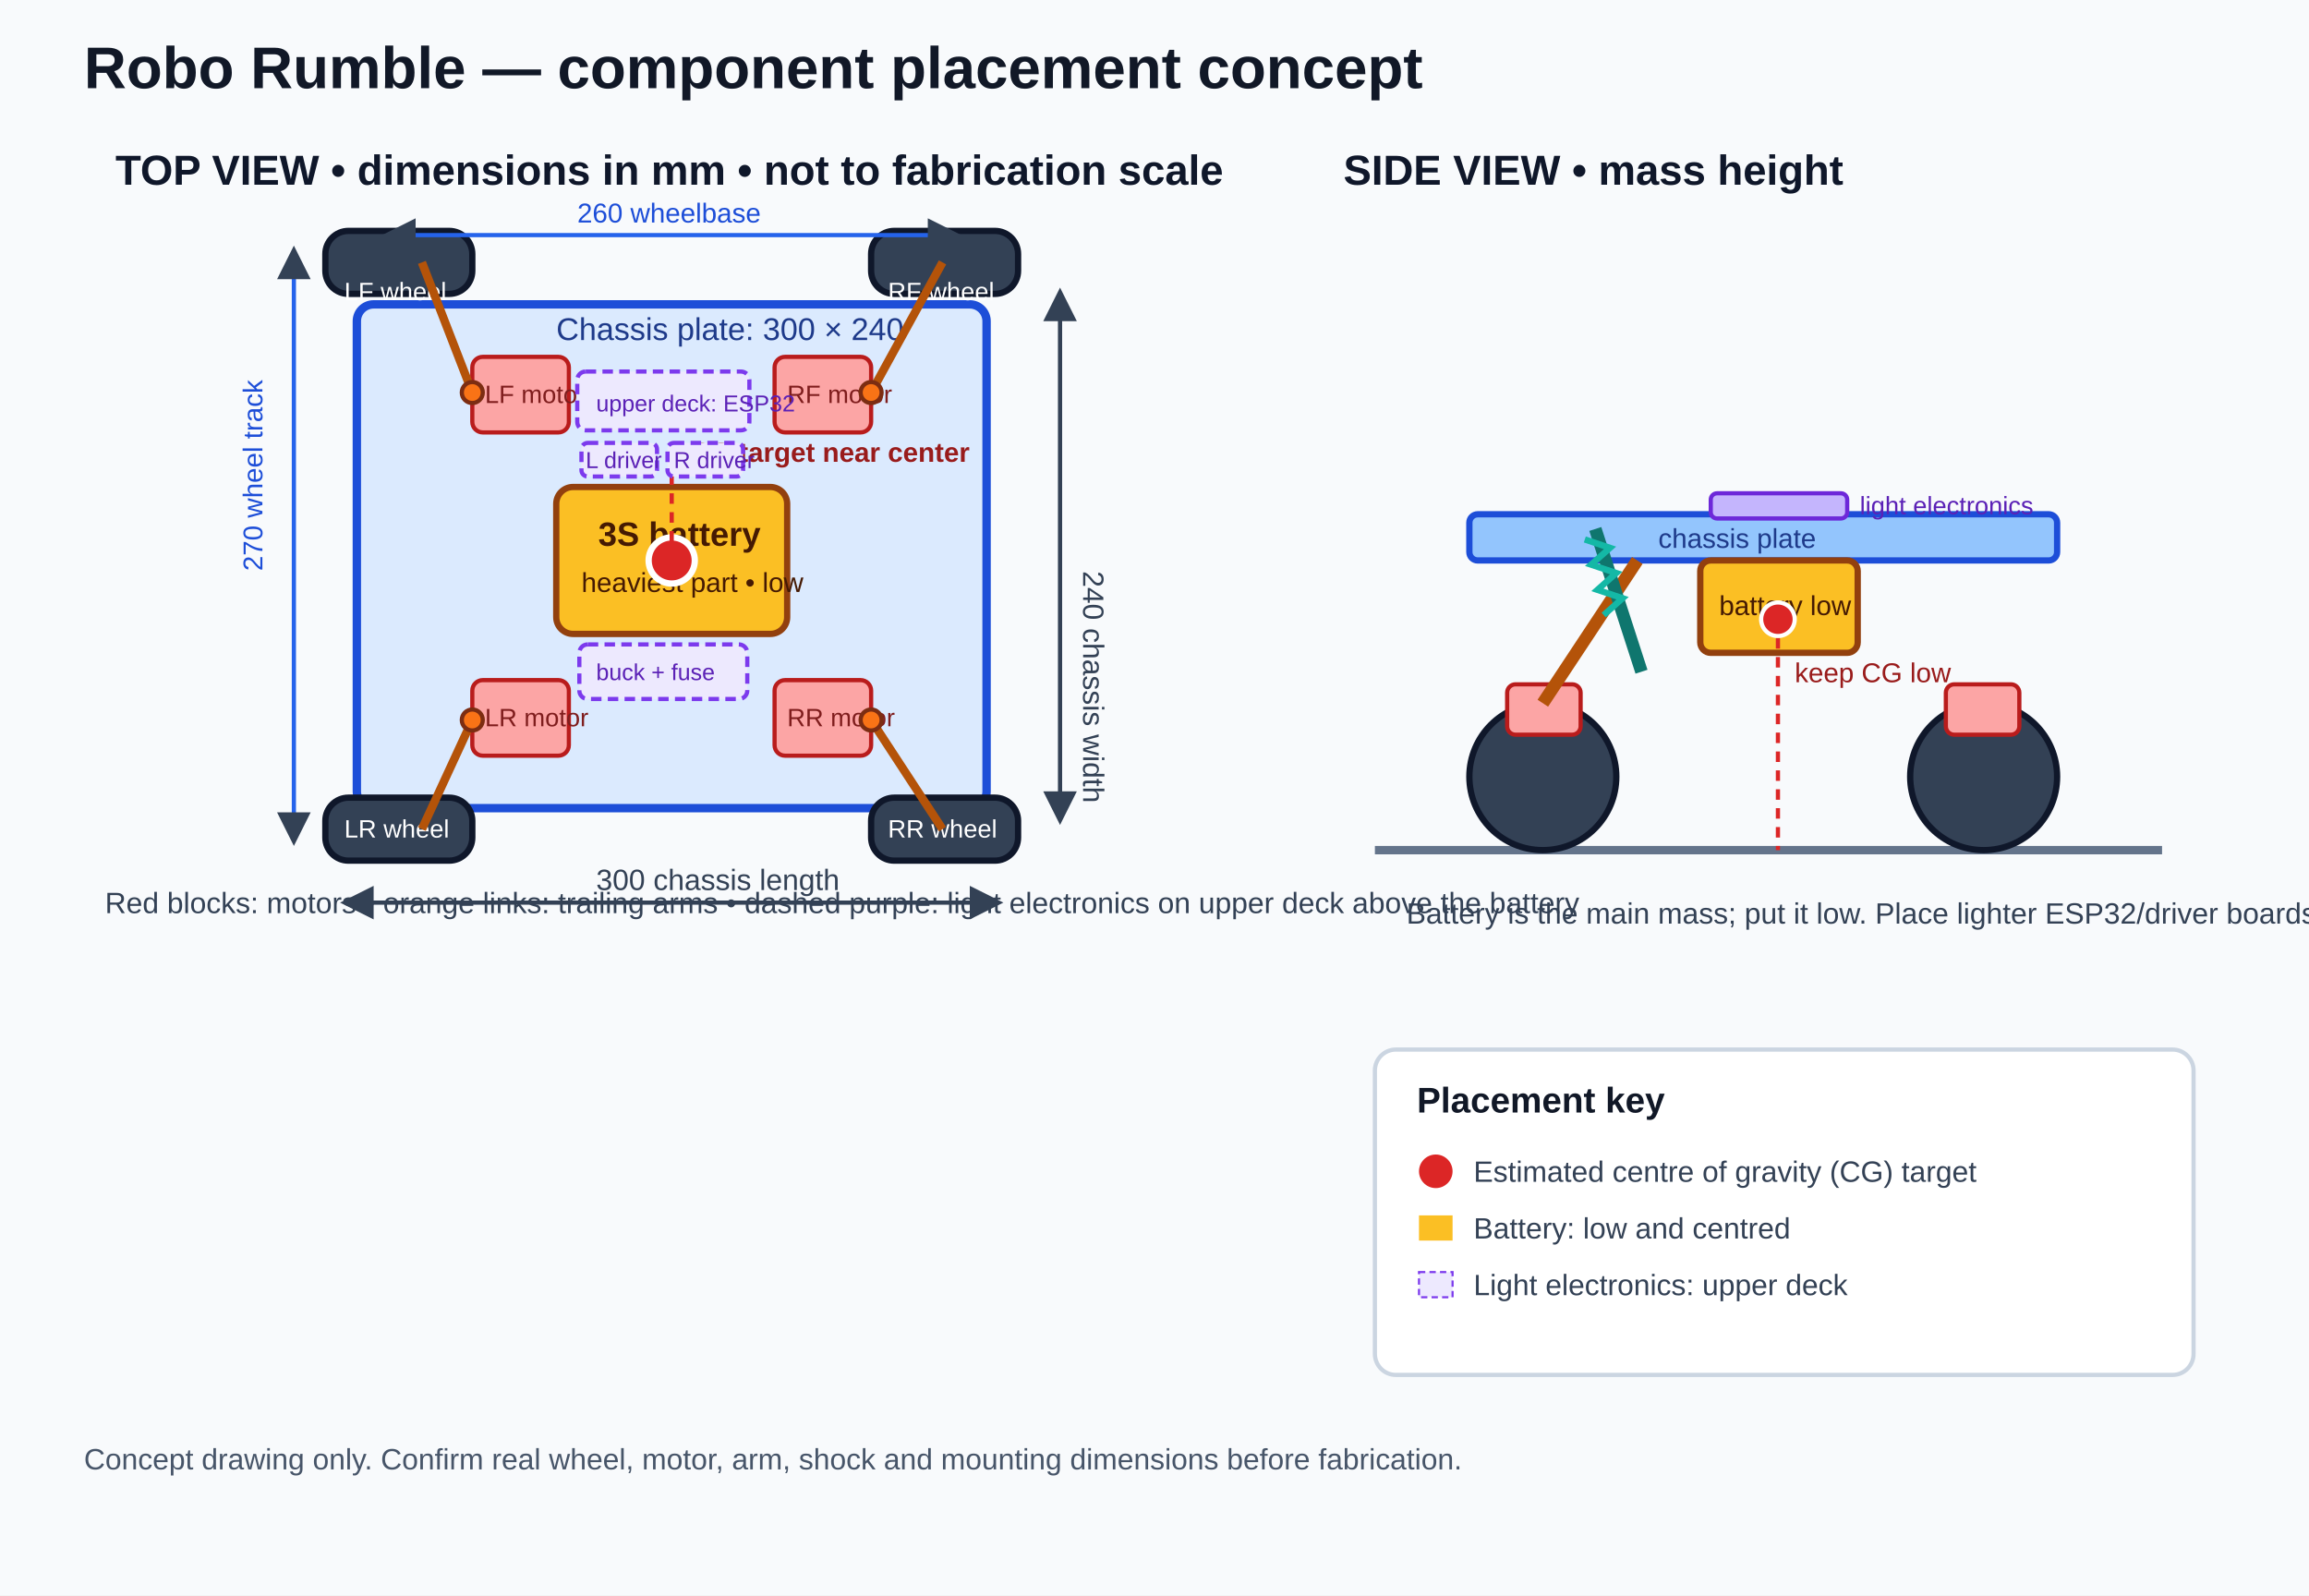
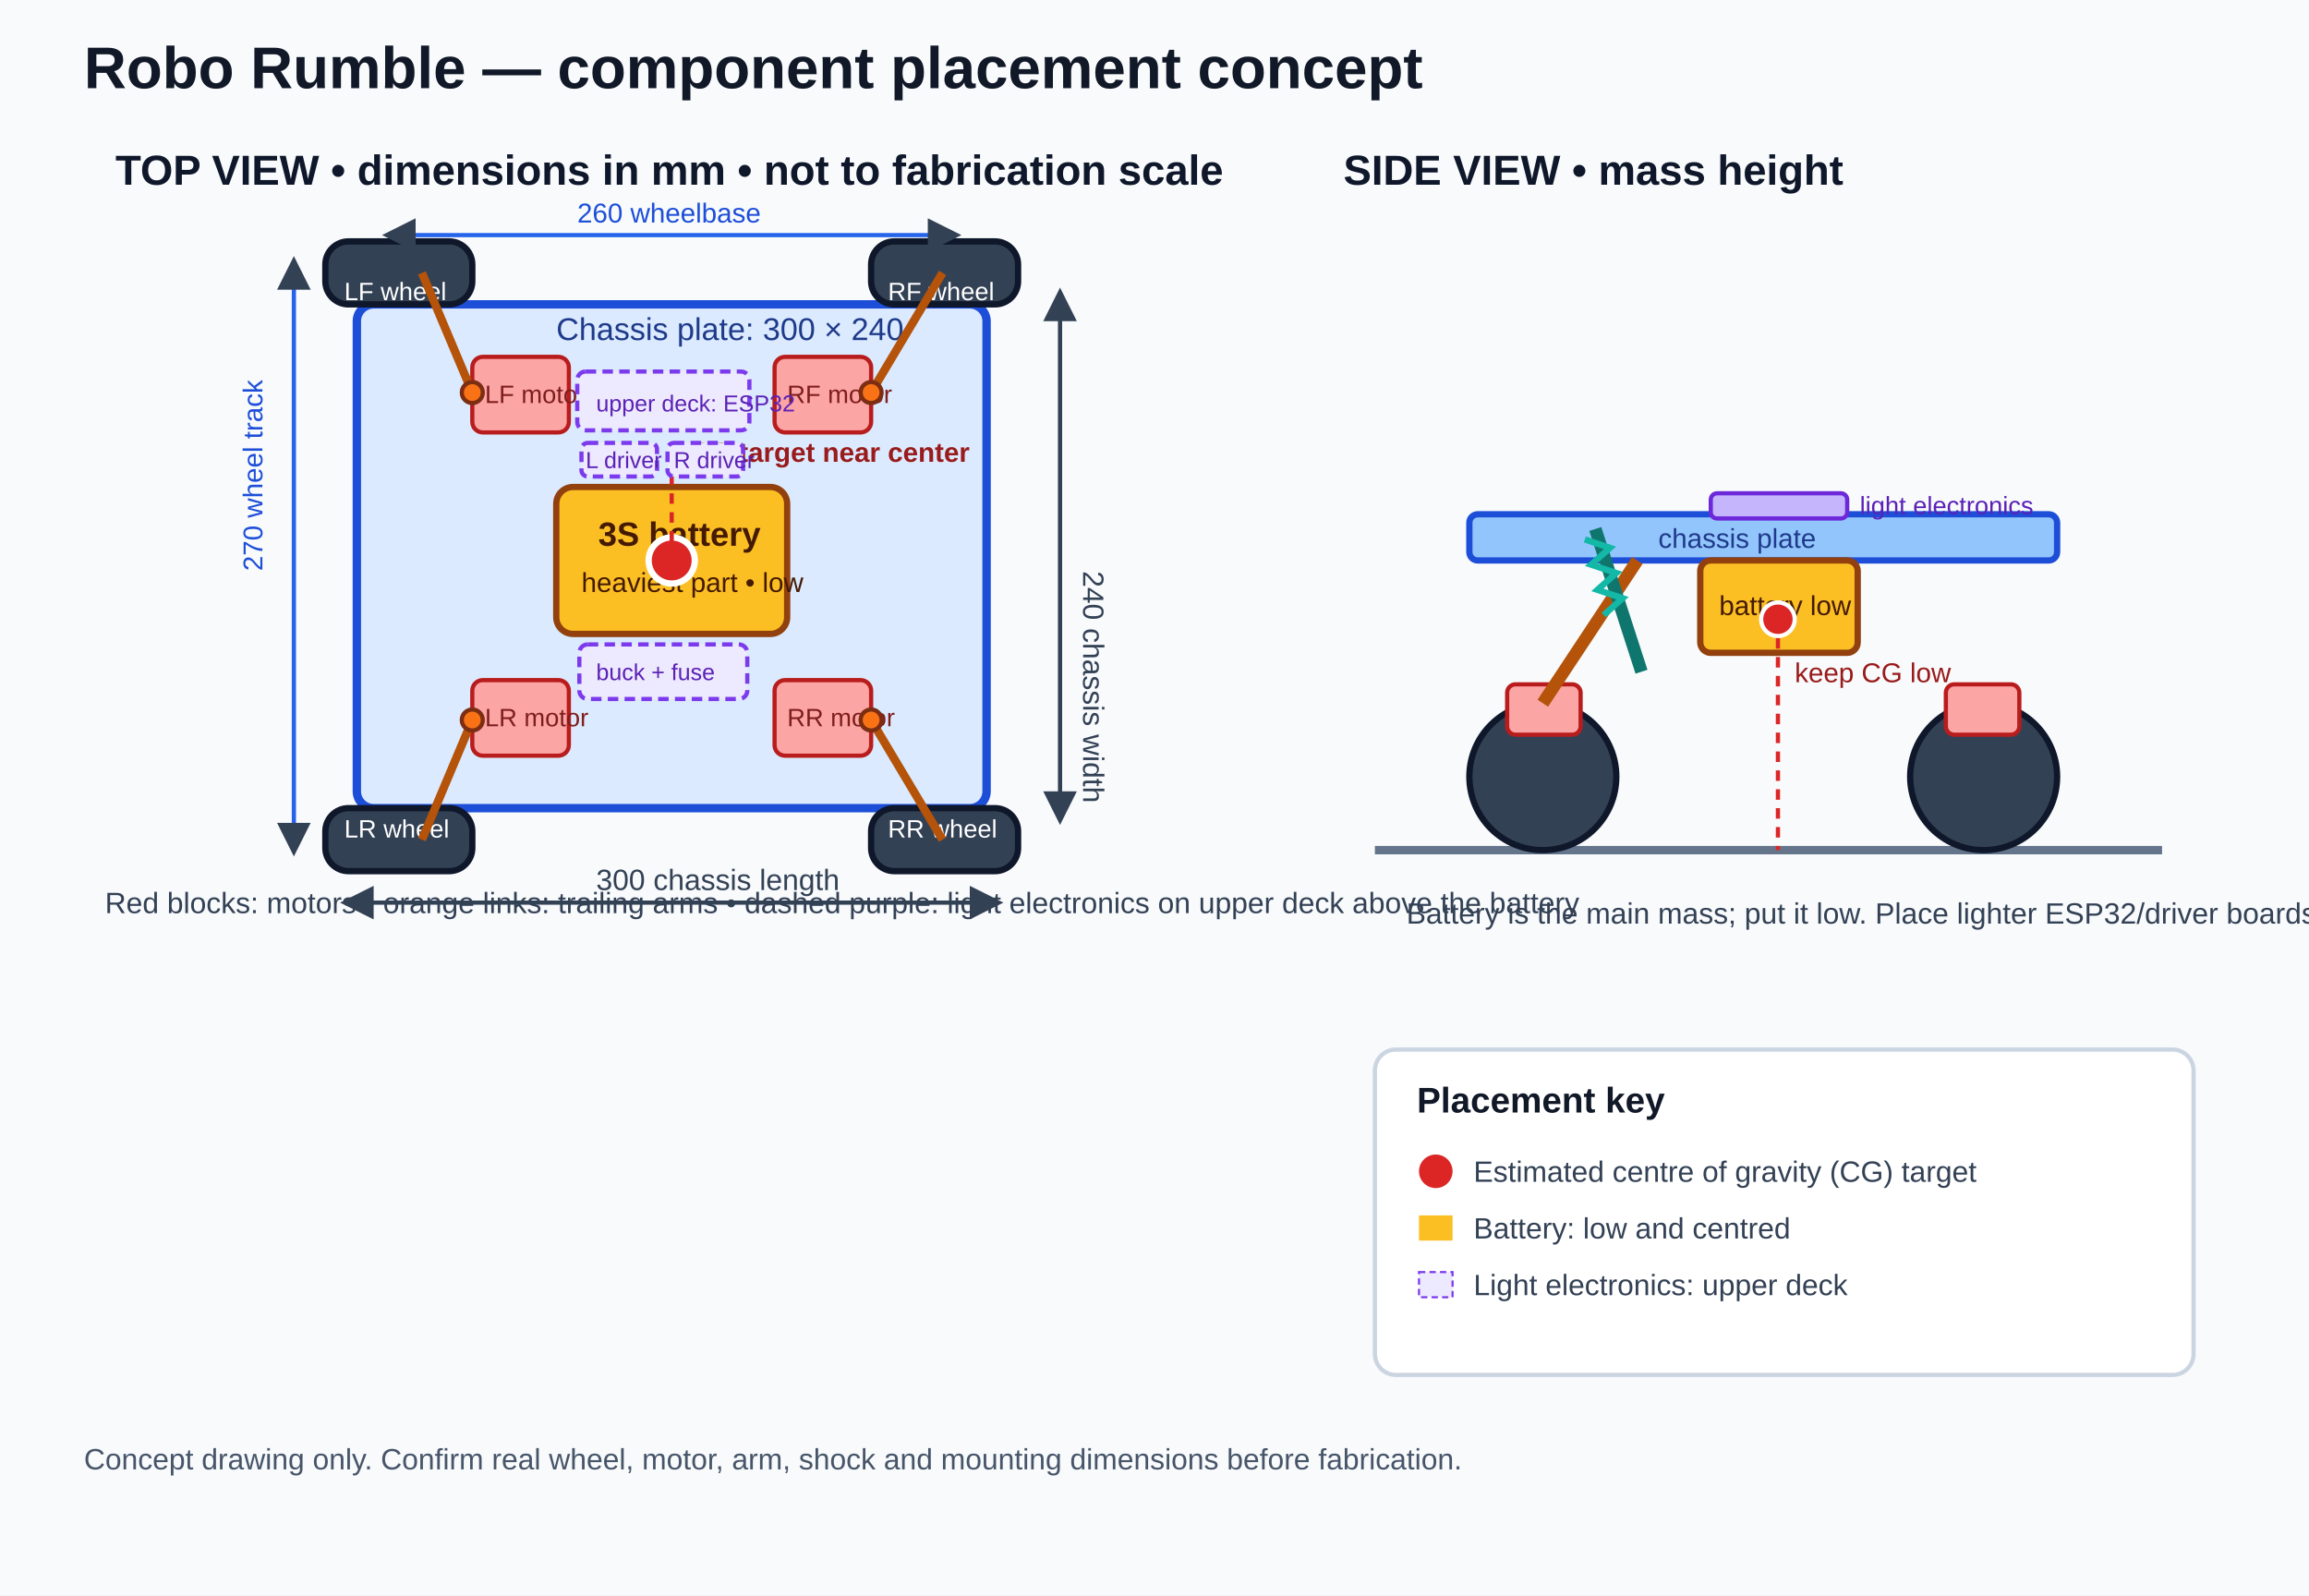
<svg xmlns="http://www.w3.org/2000/svg" width="1100" height="760" viewBox="0 0 1100 760" role="img" aria-labelledby="title desc">
  <defs>
    <marker id="arr" markerWidth="8" markerHeight="8" refX="4" refY="4" orient="auto-start-reverse">
      <path d="M0,0 L8,4 L0,8 z" fill="#334155" />
    </marker>
  </defs>
  <rect width="1100" height="760" fill="#f8fafc" />
  <text x="40" y="42" font-family="Arial" font-size="28" font-weight="bold" fill="#111827">Robo Rumble — component placement concept</text>
  <text x="55" y="88" font-family="Arial" font-size="20" font-weight="bold" fill="#0f172a">TOP VIEW • dimensions in mm • not to fabrication scale</text>
  <rect x="170" y="145" width="300" height="240" rx="8" fill="#dbeafe" stroke="#1d4ed8" stroke-width="4" />
  <text x="265" y="162" font-family="Arial" font-size="15" fill="#1e3a8a">Chassis plate: 300 × 240</text>
  <g fill="#334155" stroke="#0f172a" stroke-width="3">
-     <rect x="155" y="110" width="70" height="30" rx="11" />
-     <rect x="415" y="110" width="70" height="30" rx="11" />
-     <rect x="155" y="380" width="70" height="30" rx="11" />
-     <rect x="415" y="380" width="70" height="30" rx="11" />
+     <rect x="155" y="115" width="70" height="30" rx="11" />
+     <rect x="415" y="115" width="70" height="30" rx="11" />
+     <rect x="155" y="385" width="70" height="30" rx="11" />
+     <rect x="415" y="385" width="70" height="30" rx="11" />
  </g>
  <g font-family="Arial" font-size="12" fill="white">
    <text x="164" y="143">LF wheel</text>
    <text x="423" y="143">RF wheel</text>
    <text x="164" y="399">LR wheel</text>
    <text x="423" y="399">RR wheel</text>
  </g>
  <g fill="#fca5a5" stroke="#b91c1c" stroke-width="2">
    <rect x="225" y="170" width="46" height="36" rx="5" />
    <rect x="369" y="170" width="46" height="36" rx="5" />
    <rect x="225" y="324" width="46" height="36" rx="5" />
    <rect x="369" y="324" width="46" height="36" rx="5" />
  </g>
  <g font-family="Arial" font-size="12" fill="#7f1d1d">
    <text x="231" y="192">LF motor</text>
    <text x="375" y="192">RF motor</text>
    <text x="231" y="346">LR motor</text>
    <text x="375" y="346">RR motor</text>
  </g>
  <rect x="265" y="232" width="110" height="70" rx="8" fill="#fbbf24" stroke="#92400e" stroke-width="3" />
  <text x="285" y="260" font-family="Arial" font-size="16" font-weight="bold" fill="#451a03">3S battery</text>
  <text x="277" y="282" font-family="Arial" font-size="13" fill="#451a03">heaviest part • low</text>
  <circle cx="320" cy="267" r="11" fill="#dc2626" stroke="white" stroke-width="3" />
  <line x1="320" y1="267" x2="320" y2="220" stroke="#dc2626" stroke-width="2" stroke-dasharray="5 4" />
  <text x="329" y="220" font-family="Arial" font-size="13" font-weight="bold" fill="#991b1b">CG target near center</text>
  <g fill="#ede9fe" stroke="#7c3aed" stroke-width="2" stroke-dasharray="5 3">
    <rect x="275" y="177" width="82" height="28" rx="4" />
    <rect x="276" y="307" width="80" height="26" rx="4" />
    <rect x="277" y="211" width="36" height="16" rx="3" />
    <rect x="318" y="211" width="36" height="16" rx="3" />
  </g>
  <g font-family="Arial" font-size="11" fill="#5b21b6">
    <text x="284" y="196">upper deck: ESP32</text>
    <text x="284" y="324">buck + fuse</text>
    <text x="279" y="223">L driver</text>
    <text x="321" y="223">R driver</text>
  </g>
  <g stroke="#b45309" stroke-width="4">
-     <path d="M225 187 L201 125" />
-     <path d="M415 187 L449 125" />
-     <path d="M225 343 L201 395" />
-     <path d="M415 343 L449 395" />
+     <path d="M225 187 L201 130" />
+     <path d="M415 187 L449 130" />
+     <path d="M225 343 L201 400" />
+     <path d="M415 343 L449 400" />
  </g>
  <g fill="#f97316" stroke="#7c2d12" stroke-width="2">
    <circle cx="225" cy="187" r="5" />
    <circle cx="415" cy="187" r="5" />
    <circle cx="225" cy="343" r="5" />
    <circle cx="415" cy="343" r="5" />
  </g>
  <text x="50" y="435" font-family="Arial" font-size="14" fill="#334155">Red blocks: motors • orange links: trailing arms • dashed purple: light electronics on upper deck above the battery</text>
  <line x1="170" y1="430" x2="470" y2="430" stroke="#334155" stroke-width="2" marker-start="url(#arr)" marker-end="url(#arr)" />
  <text x="284" y="424" font-family="Arial" font-size="14" fill="#334155">300 chassis length</text>
  <line x1="505" y1="145" x2="505" y2="385" stroke="#334155" stroke-width="2" marker-start="url(#arr)" marker-end="url(#arr)" />
  <text x="516" y="272" font-family="Arial" font-size="14" fill="#334155" transform="rotate(90 516 272)">240 chassis width</text>
  <line x1="190" y1="112" x2="450" y2="112" stroke="#2563eb" stroke-width="2" marker-start="url(#arr)" marker-end="url(#arr)" />
  <text x="275" y="106" font-family="Arial" font-size="13" fill="#1d4ed8">260 wheelbase</text>
-   <line x1="140" y1="125" x2="140" y2="395" stroke="#2563eb" stroke-width="2" marker-start="url(#arr)" marker-end="url(#arr)" />
+   <line x1="140" y1="130" x2="140" y2="400" stroke="#2563eb" stroke-width="2" marker-start="url(#arr)" marker-end="url(#arr)" />
  <text x="125" y="272" font-family="Arial" font-size="13" fill="#1d4ed8" transform="rotate(-90 125 272)">270 wheel track</text>
  <text x="640" y="88" font-family="Arial" font-size="20" font-weight="bold" fill="#0f172a">SIDE VIEW • mass height</text>
  <line x1="655" y1="405" x2="1030" y2="405" stroke="#64748b" stroke-width="4" />
  <rect x="700" y="245" width="280" height="22" rx="4" fill="#93c5fd" stroke="#1d4ed8" stroke-width="3" />
  <text x="790" y="261" font-family="Arial" font-size="13" fill="#1e3a8a">chassis plate</text>
  <circle cx="735" cy="370" r="35" fill="#334155" stroke="#0f172a" stroke-width="3" />
  <circle cx="945" cy="370" r="35" fill="#334155" stroke="#0f172a" stroke-width="3" />
  <rect x="718" y="326" width="35" height="24" rx="4" fill="#fca5a5" stroke="#b91c1c" stroke-width="2" />
  <rect x="927" y="326" width="35" height="24" rx="4" fill="#fca5a5" stroke="#b91c1c" stroke-width="2" />
  <rect x="810" y="267" width="75" height="44" rx="5" fill="#fbbf24" stroke="#92400e" stroke-width="3" />
  <text x="819" y="293" font-family="Arial" font-size="13" fill="#451a03">battery low</text>
  <rect x="815" y="235" width="65" height="12" rx="3" fill="#c4b5fd" stroke="#6d28d9" stroke-width="2" />
  <text x="886" y="245" font-family="Arial" font-size="12" fill="#5b21b6">light electronics</text>
  <circle cx="847" cy="295" r="8" fill="#dc2626" stroke="white" stroke-width="2" />
  <line x1="847" y1="295" x2="847" y2="405" stroke="#dc2626" stroke-width="2" stroke-dasharray="5 4" />
  <text x="855" y="325" font-family="Arial" font-size="13" fill="#991b1b">keep CG low</text>
  <path d="M735 335 L780 267" stroke="#b45309" stroke-width="6" />
  <path d="M760 252 L782 320" stroke="#0f766e" stroke-width="6" />
  <path d="M755 257 l12 4 -9 8 12 4 -9 8 12 4 -9 8" fill="none" stroke="#14b8a6" stroke-width="3" />
  <text x="670" y="440" font-family="Arial" font-size="14" fill="#334155">Battery is the main mass; put it low. Place lighter ESP32/driver boards above it, not heavy parts.</text>
  <rect x="655" y="500" width="390" height="155" rx="10" fill="#fff" stroke="#cbd5e1" stroke-width="2" />
  <text x="675" y="530" font-family="Arial" font-size="17" font-weight="bold" fill="#111827">Placement key</text>
  <circle cx="684" cy="558" r="8" fill="#dc2626" />
  <text x="702" y="563" font-family="Arial" font-size="14" fill="#334155">Estimated centre of gravity (CG) target</text>
  <rect x="676" y="579" width="16" height="12" fill="#fbbf24" />
  <text x="702" y="590" font-family="Arial" font-size="14" fill="#334155">Battery: low and centred</text>
  <rect x="676" y="606" width="16" height="12" fill="#ede9fe" stroke="#7c3aed" stroke-dasharray="3 2" />
  <text x="702" y="617" font-family="Arial" font-size="14" fill="#334155">Light electronics: upper deck</text>
  <text x="40" y="700" font-family="Arial" font-size="14" fill="#475569">Concept drawing only. Confirm real wheel, motor, arm, shock and mounting dimensions before fabrication.</text>
</svg>
